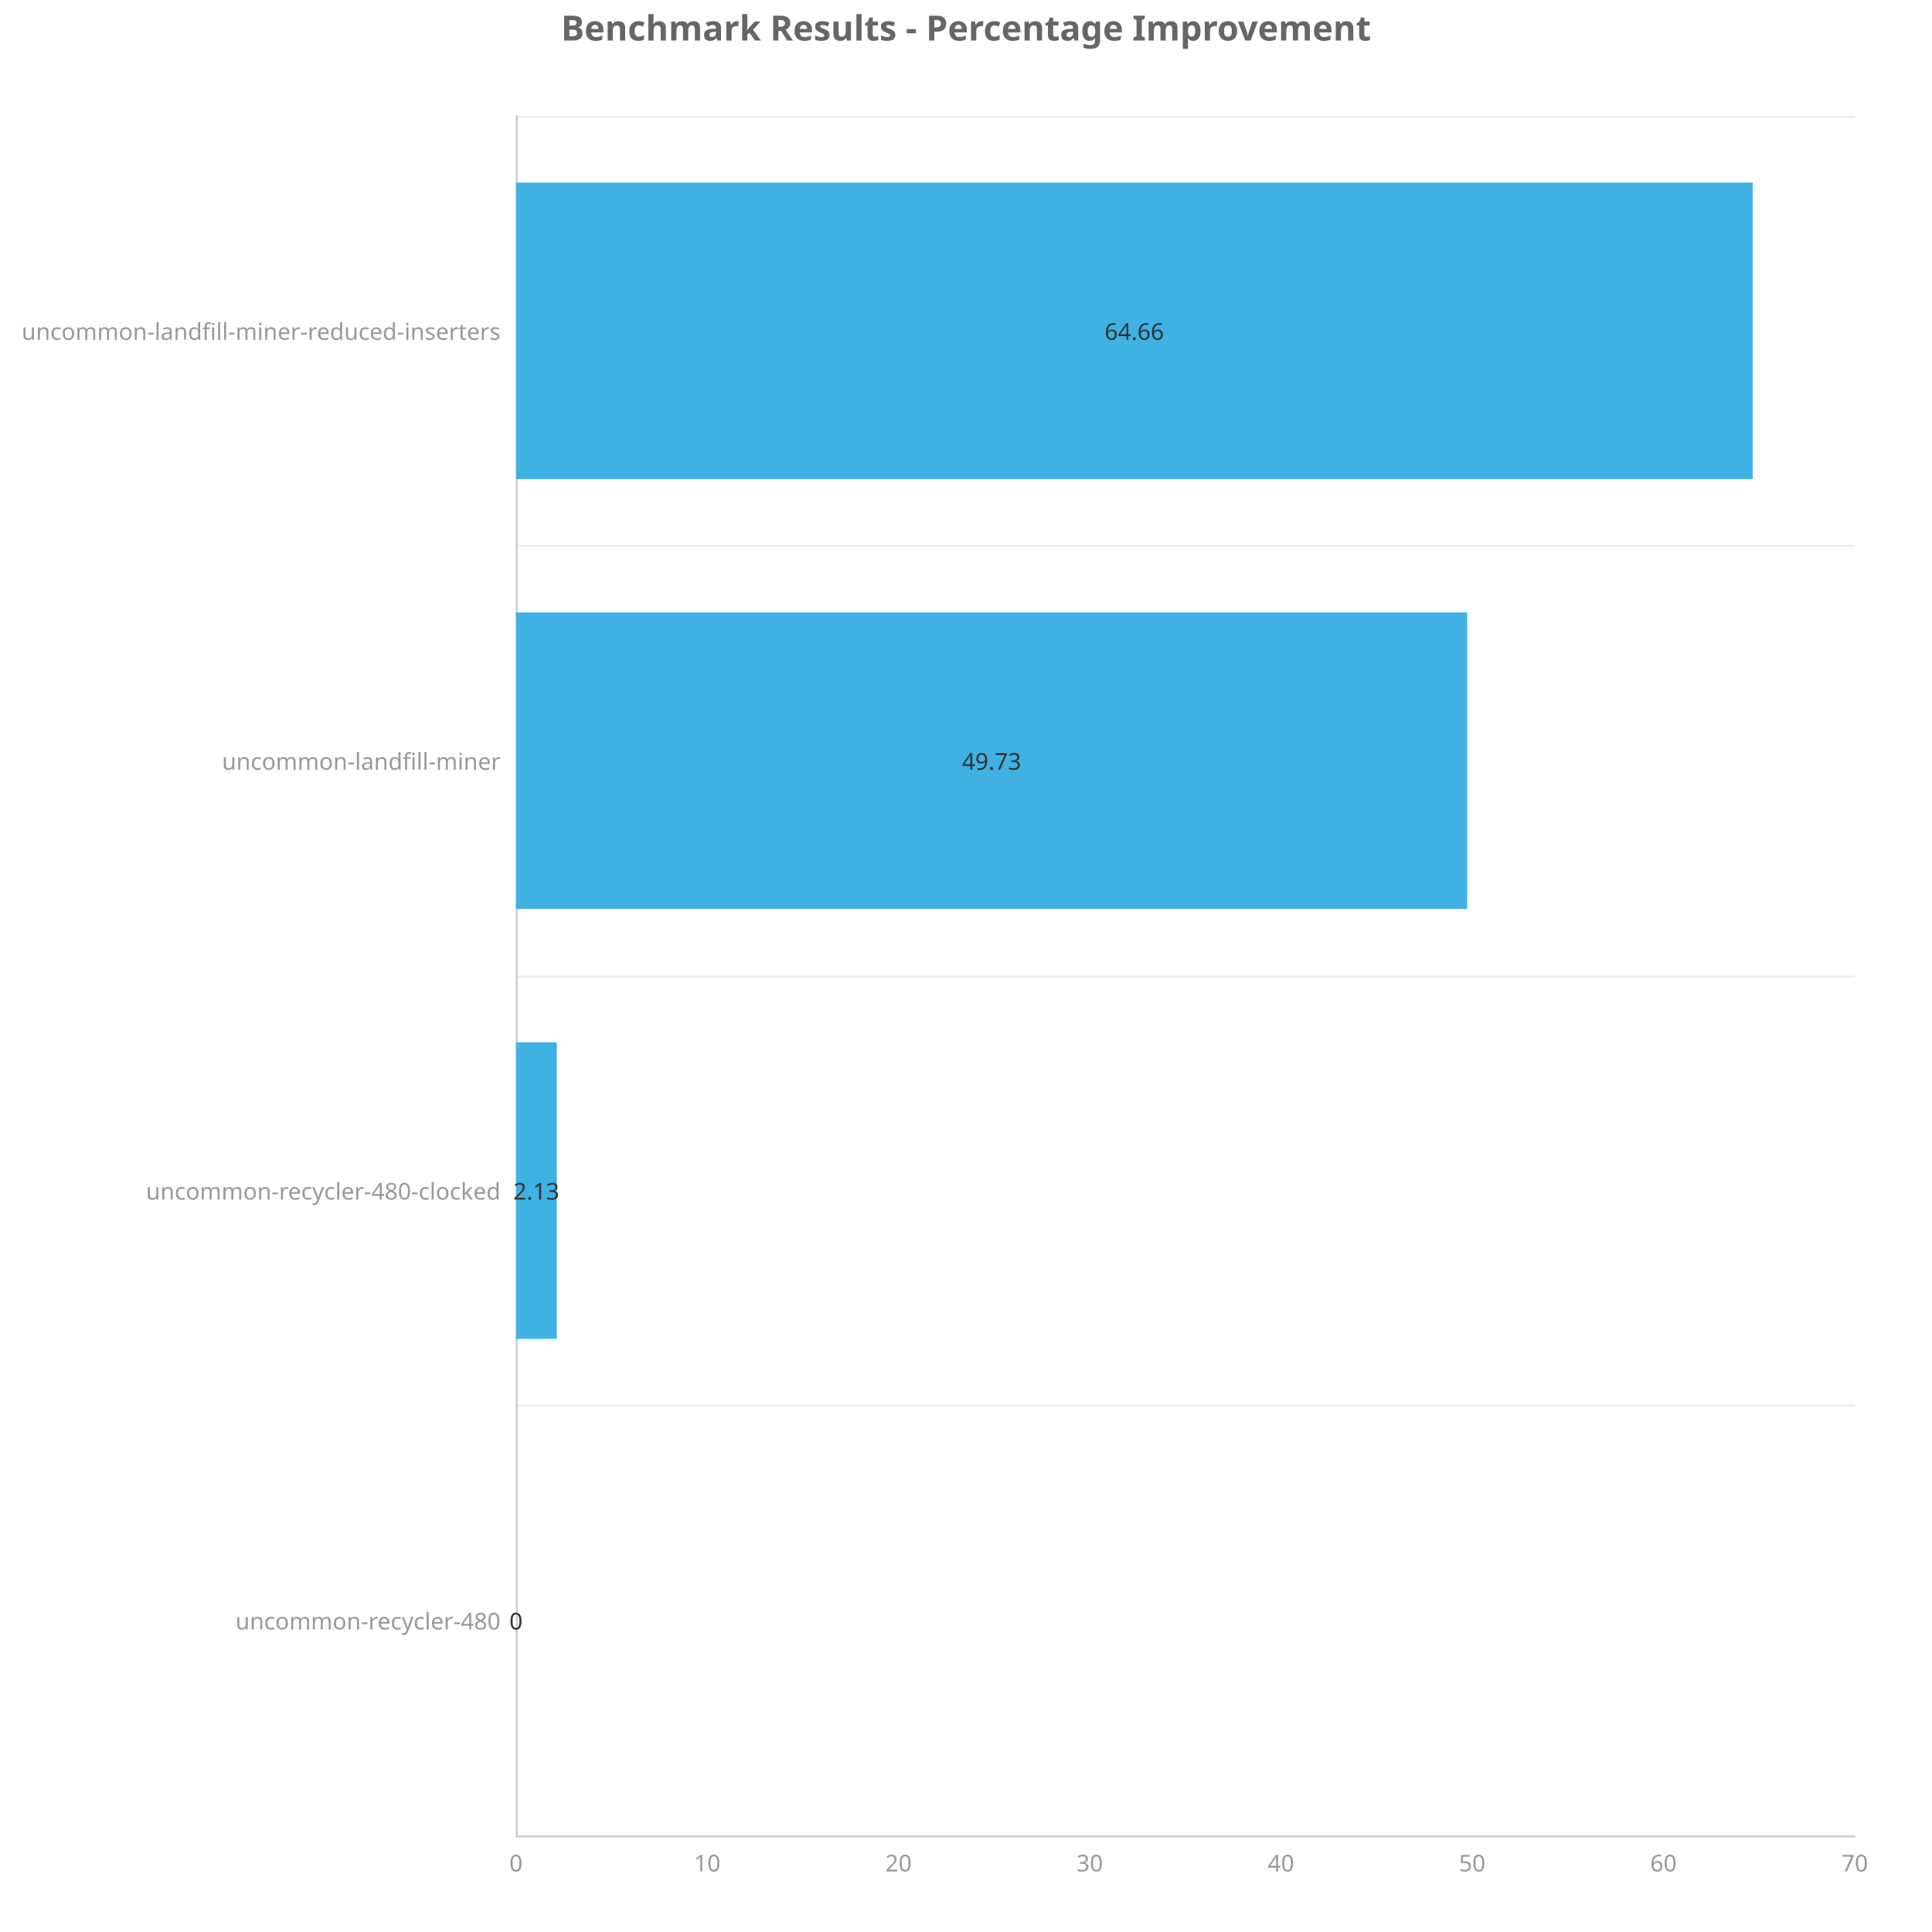
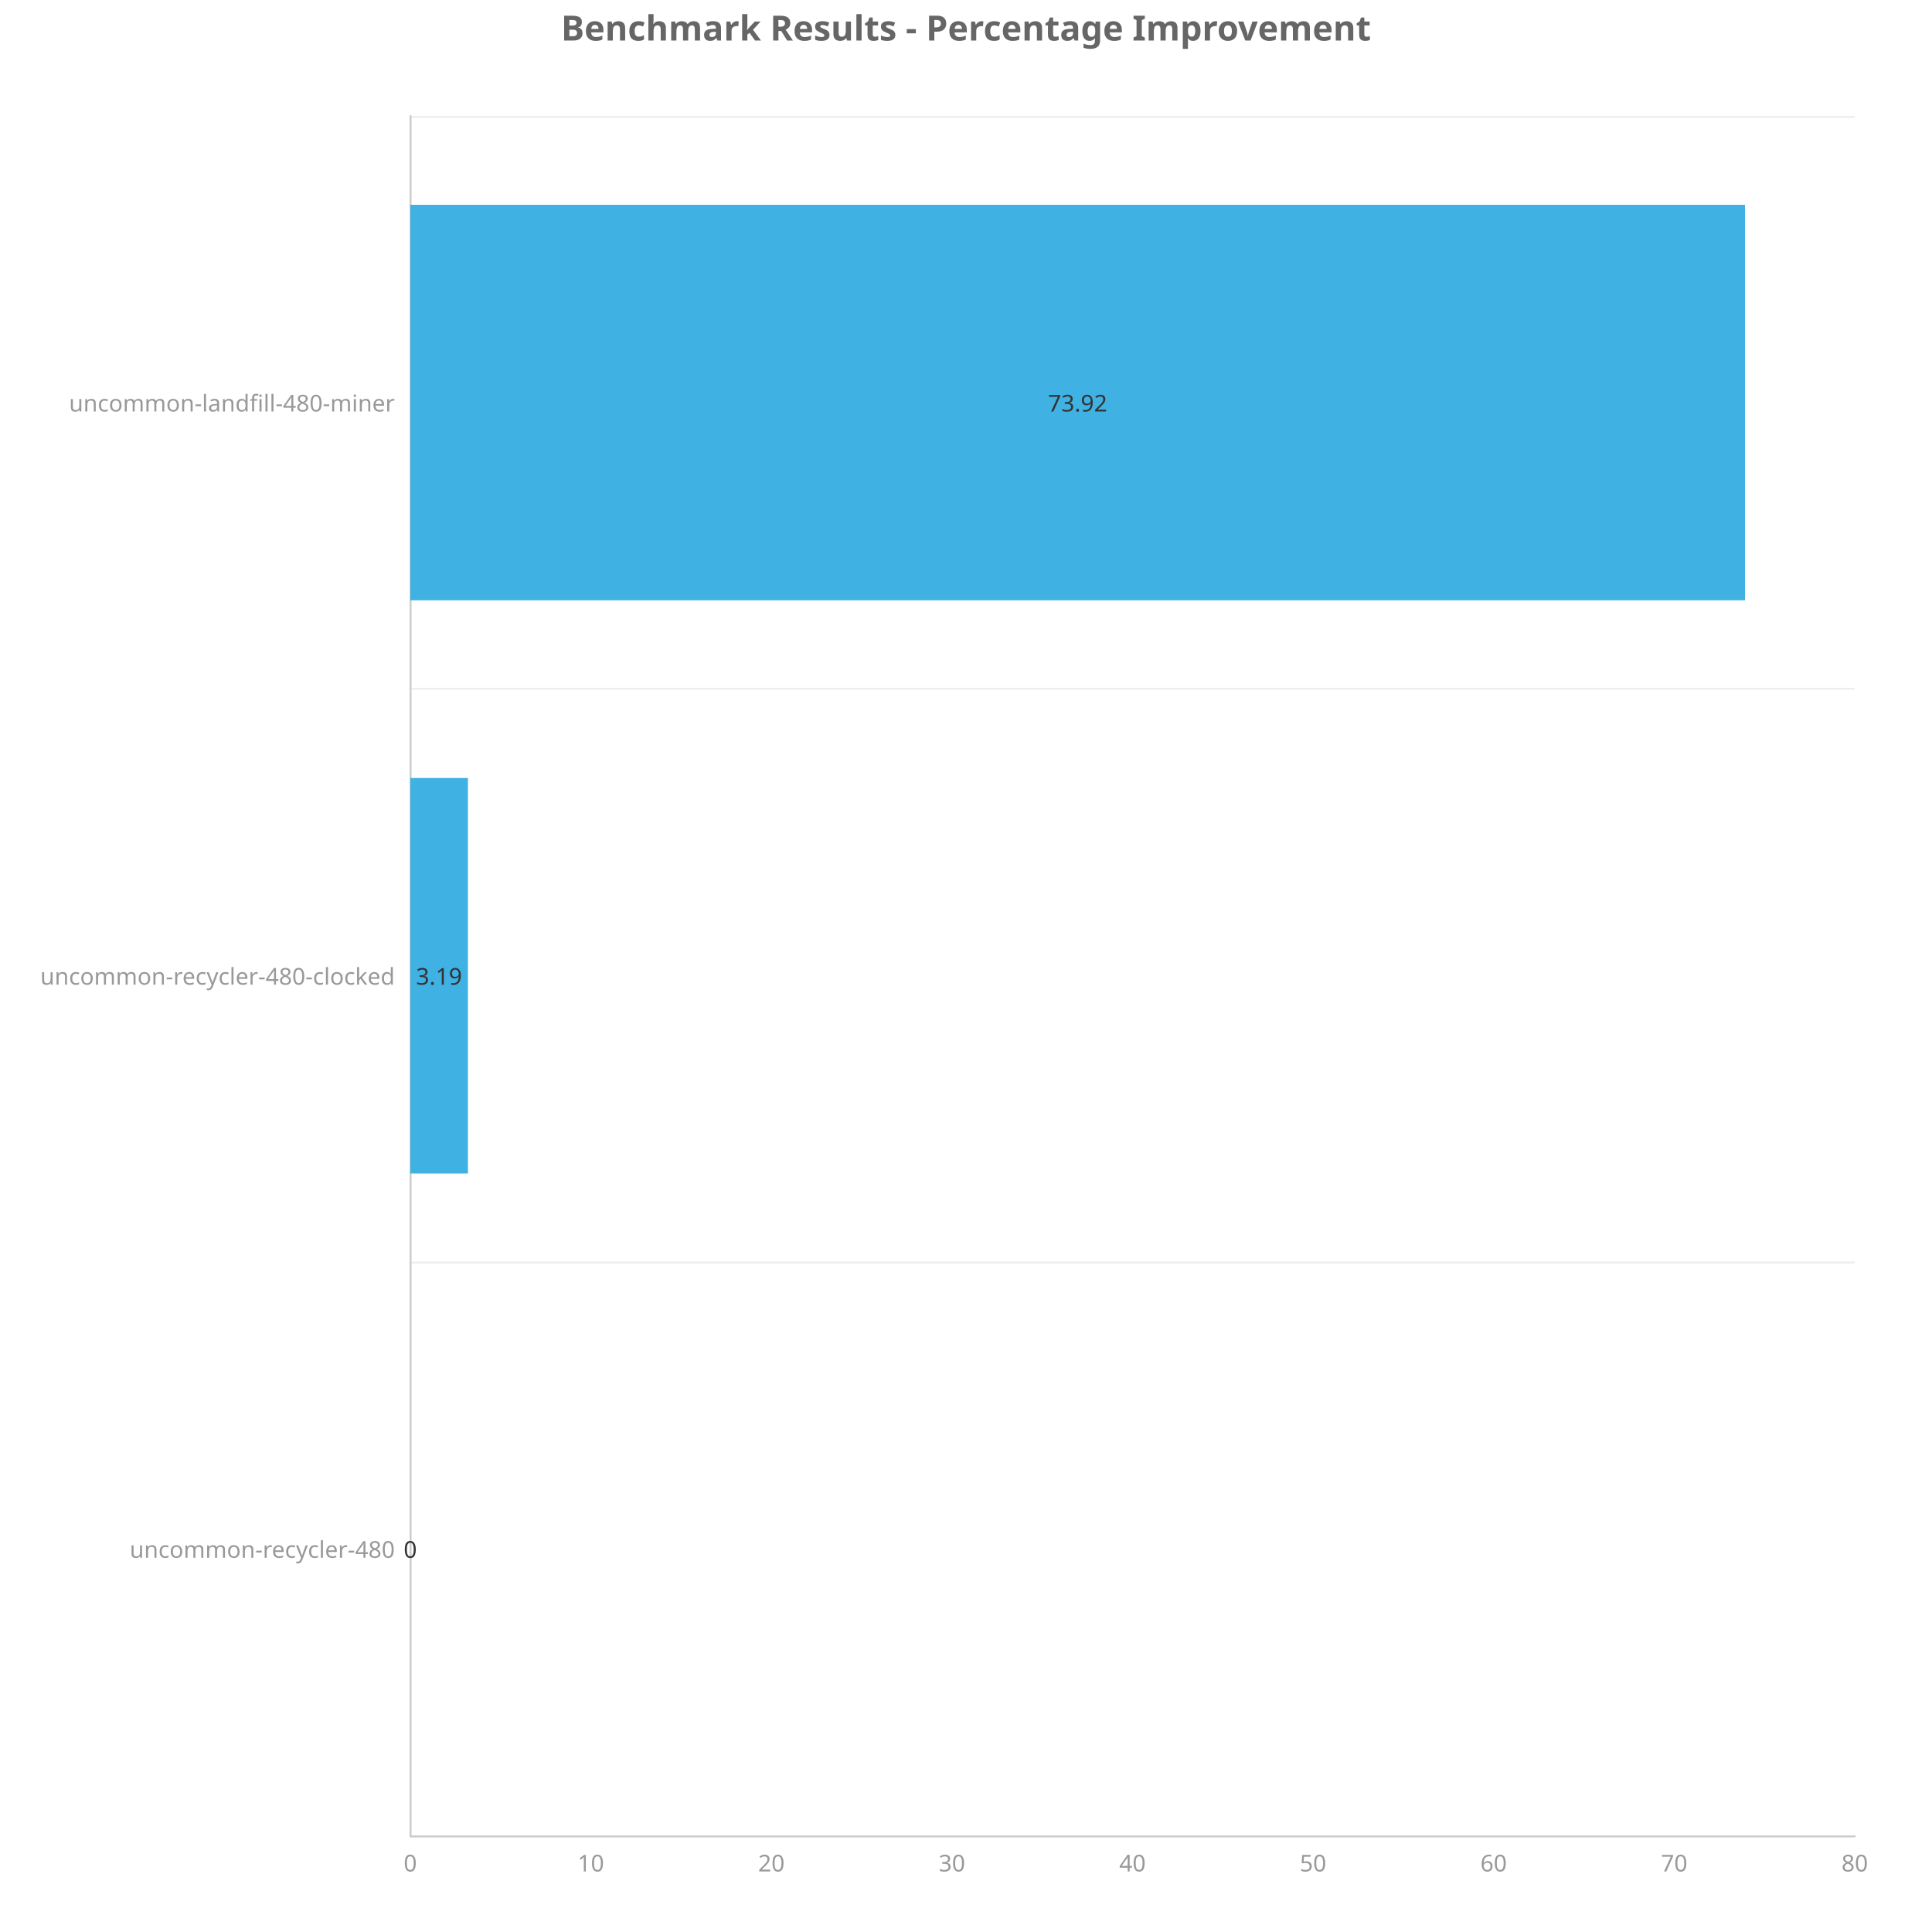
<svg xmlns="http://www.w3.org/2000/svg" width="1000" height="1000" version="1.1" baseProfile="full" viewBox="0 0 1000 1000">
  <rect width="1000" height="1000" x="0" y="0" fill="rgb(252,252,252)" fill-opacity="0" />
-   <path d="M267.1 950.5L960 950.5" fill="transparent" stroke="#eeeeee" class="zr2-cls-4" />
-   <path d="M267.1 727.5L960 727.5" fill="transparent" stroke="#eeeeee" class="zr2-cls-4" />
-   <path d="M267.1 505.5L960 505.5" fill="transparent" stroke="#eeeeee" class="zr2-cls-4" />
-   <path d="M267.1 282.5L960 282.5" fill="transparent" stroke="#eeeeee" class="zr2-cls-4" />
-   <path d="M267.1 60.5L960 60.5" fill="transparent" stroke="#eeeeee" class="zr2-cls-4" />
-   <path d="M267.5 950L267.5 60" fill="transparent" stroke="#cccccc" stroke-linecap="round" class="zr2-cls-4" />
-   <path d="M267.1 950.5L960 950.5" fill="transparent" stroke="#cccccc" stroke-linecap="round" class="zr2-cls-4" />
-   <text dominant-baseline="central" text-anchor="end" style="font-size:12px;font-family:sans-serif;" transform="translate(259.08 838.75)" fill="#999999">uncommon-recycler-480</text>
-   <text dominant-baseline="central" text-anchor="end" style="font-size:12px;font-family:sans-serif;" transform="translate(259.08 616.25)" fill="#999999">uncommon-recycler-480-clocked</text>
-   <text dominant-baseline="central" text-anchor="end" style="font-size:12px;font-family:sans-serif;" transform="translate(259.08 393.75)" fill="#999999">uncommon-landfill-miner</text>
-   <text dominant-baseline="central" text-anchor="end" style="font-size:12px;font-family:sans-serif;" transform="translate(259.08 171.25)" fill="#999999">uncommon-landfill-miner-reduced-inserters</text>
-   <text dominant-baseline="central" text-anchor="middle" style="font-size:12px;font-family:sans-serif;" y="6" transform="translate(267.08 958)" fill="#999999">0</text>
-   <text dominant-baseline="central" text-anchor="middle" style="font-size:12px;font-family:sans-serif;" y="6" transform="translate(366.0686 958)" fill="#999999">10</text>
-   <text dominant-baseline="central" text-anchor="middle" style="font-size:12px;font-family:sans-serif;" y="6" transform="translate(465.0571 958)" fill="#999999">20</text>
-   <text dominant-baseline="central" text-anchor="middle" style="font-size:12px;font-family:sans-serif;" y="6" transform="translate(564.0457 958)" fill="#999999">30</text>
-   <text dominant-baseline="central" text-anchor="middle" style="font-size:12px;font-family:sans-serif;" y="6" transform="translate(663.0343 958)" fill="#999999">40</text>
-   <text dominant-baseline="central" text-anchor="middle" style="font-size:12px;font-family:sans-serif;" y="6" transform="translate(762.0229 958)" fill="#999999">50</text>
-   <text dominant-baseline="central" text-anchor="middle" style="font-size:12px;font-family:sans-serif;" y="6" transform="translate(861.0114 958)" fill="#999999">60</text>
-   <text dominant-baseline="central" text-anchor="middle" style="font-size:12px;font-family:sans-serif;" y="6" transform="translate(960 958)" fill="#999999">70</text>
-   <path d="M267.1 762l0 0l0 153.5l0 0Z" fill="#3fb1e3" ecmeta_series_index="0" ecmeta_data_index="0" ecmeta_ssr_type="chart" class="zr2-cls-5" />
-   <path d="M267.1 539.5l21.1 0l0 153.5l-21.1 0Z" fill="#3fb1e3" ecmeta_series_index="0" ecmeta_data_index="1" ecmeta_ssr_type="chart" class="zr2-cls-5" />
-   <path d="M267.1 317l492.3 0l0 153.5l-492.3 0Z" fill="#3fb1e3" ecmeta_series_index="0" ecmeta_data_index="2" ecmeta_ssr_type="chart" class="zr2-cls-5" />
-   <path d="M267.1 94.5l640.1 0l0 153.5l-640.1 0Z" fill="#3fb1e3" ecmeta_series_index="0" ecmeta_data_index="3" ecmeta_ssr_type="chart" class="zr2-cls-5" />
-   <text dominant-baseline="central" text-anchor="middle" style="font-size:12px;font-family:sans-serif;" transform="translate(267.08 838.75)" fill="#333">0</text>
-   <text dominant-baseline="central" text-anchor="middle" style="font-size:12px;font-family:sans-serif;" transform="translate(277.6223 616.25)" fill="#333">2.13</text>
-   <text dominant-baseline="central" text-anchor="middle" style="font-size:12px;font-family:sans-serif;" transform="translate(513.2151 393.75)" fill="#333">49.73</text>
-   <text dominant-baseline="central" text-anchor="middle" style="font-size:12px;font-family:sans-serif;" transform="translate(587.1101 171.25)" fill="#333">64.66</text>
-   <path d="M-192.6 -5l385.3 0l0 28l-385.3 0Z" transform="translate(500 5)" fill="rgb(0,0,0)" fill-opacity="0" stroke="#ccc" stroke-width="0" class="zr2-cls-4" />
+   <path d="M212.4 950.5L960 950.5" fill="transparent" stroke="#eeeeee" class="zr2-cls-5" />
+   <path d="M212.4 653.5L960 653.5" fill="transparent" stroke="#eeeeee" class="zr2-cls-5" />
+   <path d="M212.4 356.5L960 356.5" fill="transparent" stroke="#eeeeee" class="zr2-cls-5" />
+   <path d="M212.4 60.5L960 60.5" fill="transparent" stroke="#eeeeee" class="zr2-cls-5" />
+   <path d="M212.5 950L212.5 60" fill="transparent" stroke="#cccccc" stroke-linecap="round" class="zr2-cls-5" />
+   <path d="M212.4 950.5L960 950.5" fill="transparent" stroke="#cccccc" stroke-linecap="round" class="zr2-cls-5" />
+   <text dominant-baseline="central" text-anchor="end" style="font-size:12px;font-family:sans-serif;" transform="translate(204.36 801.6667)" fill="#999999">uncommon-recycler-480</text>
+   <text dominant-baseline="central" text-anchor="end" style="font-size:12px;font-family:sans-serif;" transform="translate(204.36 505)" fill="#999999">uncommon-recycler-480-clocked</text>
+   <text dominant-baseline="central" text-anchor="end" style="font-size:12px;font-family:sans-serif;" transform="translate(204.36 208.3333)" fill="#999999">uncommon-landfill-480-miner</text>
+   <text dominant-baseline="central" text-anchor="middle" style="font-size:12px;font-family:sans-serif;" y="6" transform="translate(212.36 958)" fill="#999999">0</text>
+   <text dominant-baseline="central" text-anchor="middle" style="font-size:12px;font-family:sans-serif;" y="6" transform="translate(305.815 958)" fill="#999999">10</text>
+   <text dominant-baseline="central" text-anchor="middle" style="font-size:12px;font-family:sans-serif;" y="6" transform="translate(399.27 958)" fill="#999999">20</text>
+   <text dominant-baseline="central" text-anchor="middle" style="font-size:12px;font-family:sans-serif;" y="6" transform="translate(492.725 958)" fill="#999999">30</text>
+   <text dominant-baseline="central" text-anchor="middle" style="font-size:12px;font-family:sans-serif;" y="6" transform="translate(586.18 958)" fill="#999999">40</text>
+   <text dominant-baseline="central" text-anchor="middle" style="font-size:12px;font-family:sans-serif;" y="6" transform="translate(679.635 958)" fill="#999999">50</text>
+   <text dominant-baseline="central" text-anchor="middle" style="font-size:12px;font-family:sans-serif;" y="6" transform="translate(773.09 958)" fill="#999999">60</text>
+   <text dominant-baseline="central" text-anchor="middle" style="font-size:12px;font-family:sans-serif;" y="6" transform="translate(866.545 958)" fill="#999999">70</text>
+   <text dominant-baseline="central" text-anchor="middle" style="font-size:12px;font-family:sans-serif;" y="6" transform="translate(960 958)" fill="#999999">80</text>
+   <path d="M212.4 699.3l0 0l0 204.7l0 0Z" fill="#3fb1e3" ecmeta_series_index="0" ecmeta_data_index="0" ecmeta_ssr_type="chart" class="zr2-cls-6" />
+   <path d="M212.4 402.7l29.8 0l0 204.7l-29.8 0Z" fill="#3fb1e3" ecmeta_series_index="0" ecmeta_data_index="1" ecmeta_ssr_type="chart" class="zr2-cls-6" />
+   <path d="M212.4 106l690.8 0l0 204.7l-690.8 0Z" fill="#3fb1e3" ecmeta_series_index="0" ecmeta_data_index="2" ecmeta_ssr_type="chart" class="zr2-cls-6" />
+   <text dominant-baseline="central" text-anchor="middle" style="font-size:12px;font-family:sans-serif;" transform="translate(212.36 801.6667)" fill="#333">0</text>
+   <text dominant-baseline="central" text-anchor="middle" style="font-size:12px;font-family:sans-serif;" transform="translate(227.2661 505)" fill="#333">3.19</text>
+   <text dominant-baseline="central" text-anchor="middle" style="font-size:12px;font-family:sans-serif;" transform="translate(557.7697 208.3333)" fill="#333">73.92</text>
+   <path d="M-192.6 -5l385.3 0l0 28l-385.3 0Z" transform="translate(500 5)" fill="rgb(0,0,0)" fill-opacity="0" stroke="#ccc" stroke-width="0" class="zr2-cls-5" />
  <text dominant-baseline="central" text-anchor="middle" style="font-size:18px;font-family:sans-serif;font-weight:bold;" xml:space="preserve" y="9" transform="translate(500 5)" fill="#666666">Benchmark Results - Percentage Improvement</text>
  <style>
- .zr2-cls-4:hover {
+ .zr2-cls-5:hover {
pointer-events:none;
}
- .zr2-cls-5:hover {
+ .zr2-cls-6:hover {
cursor:pointer;
fill:rgba(69,194,249,1);
}



</style>
</svg>
